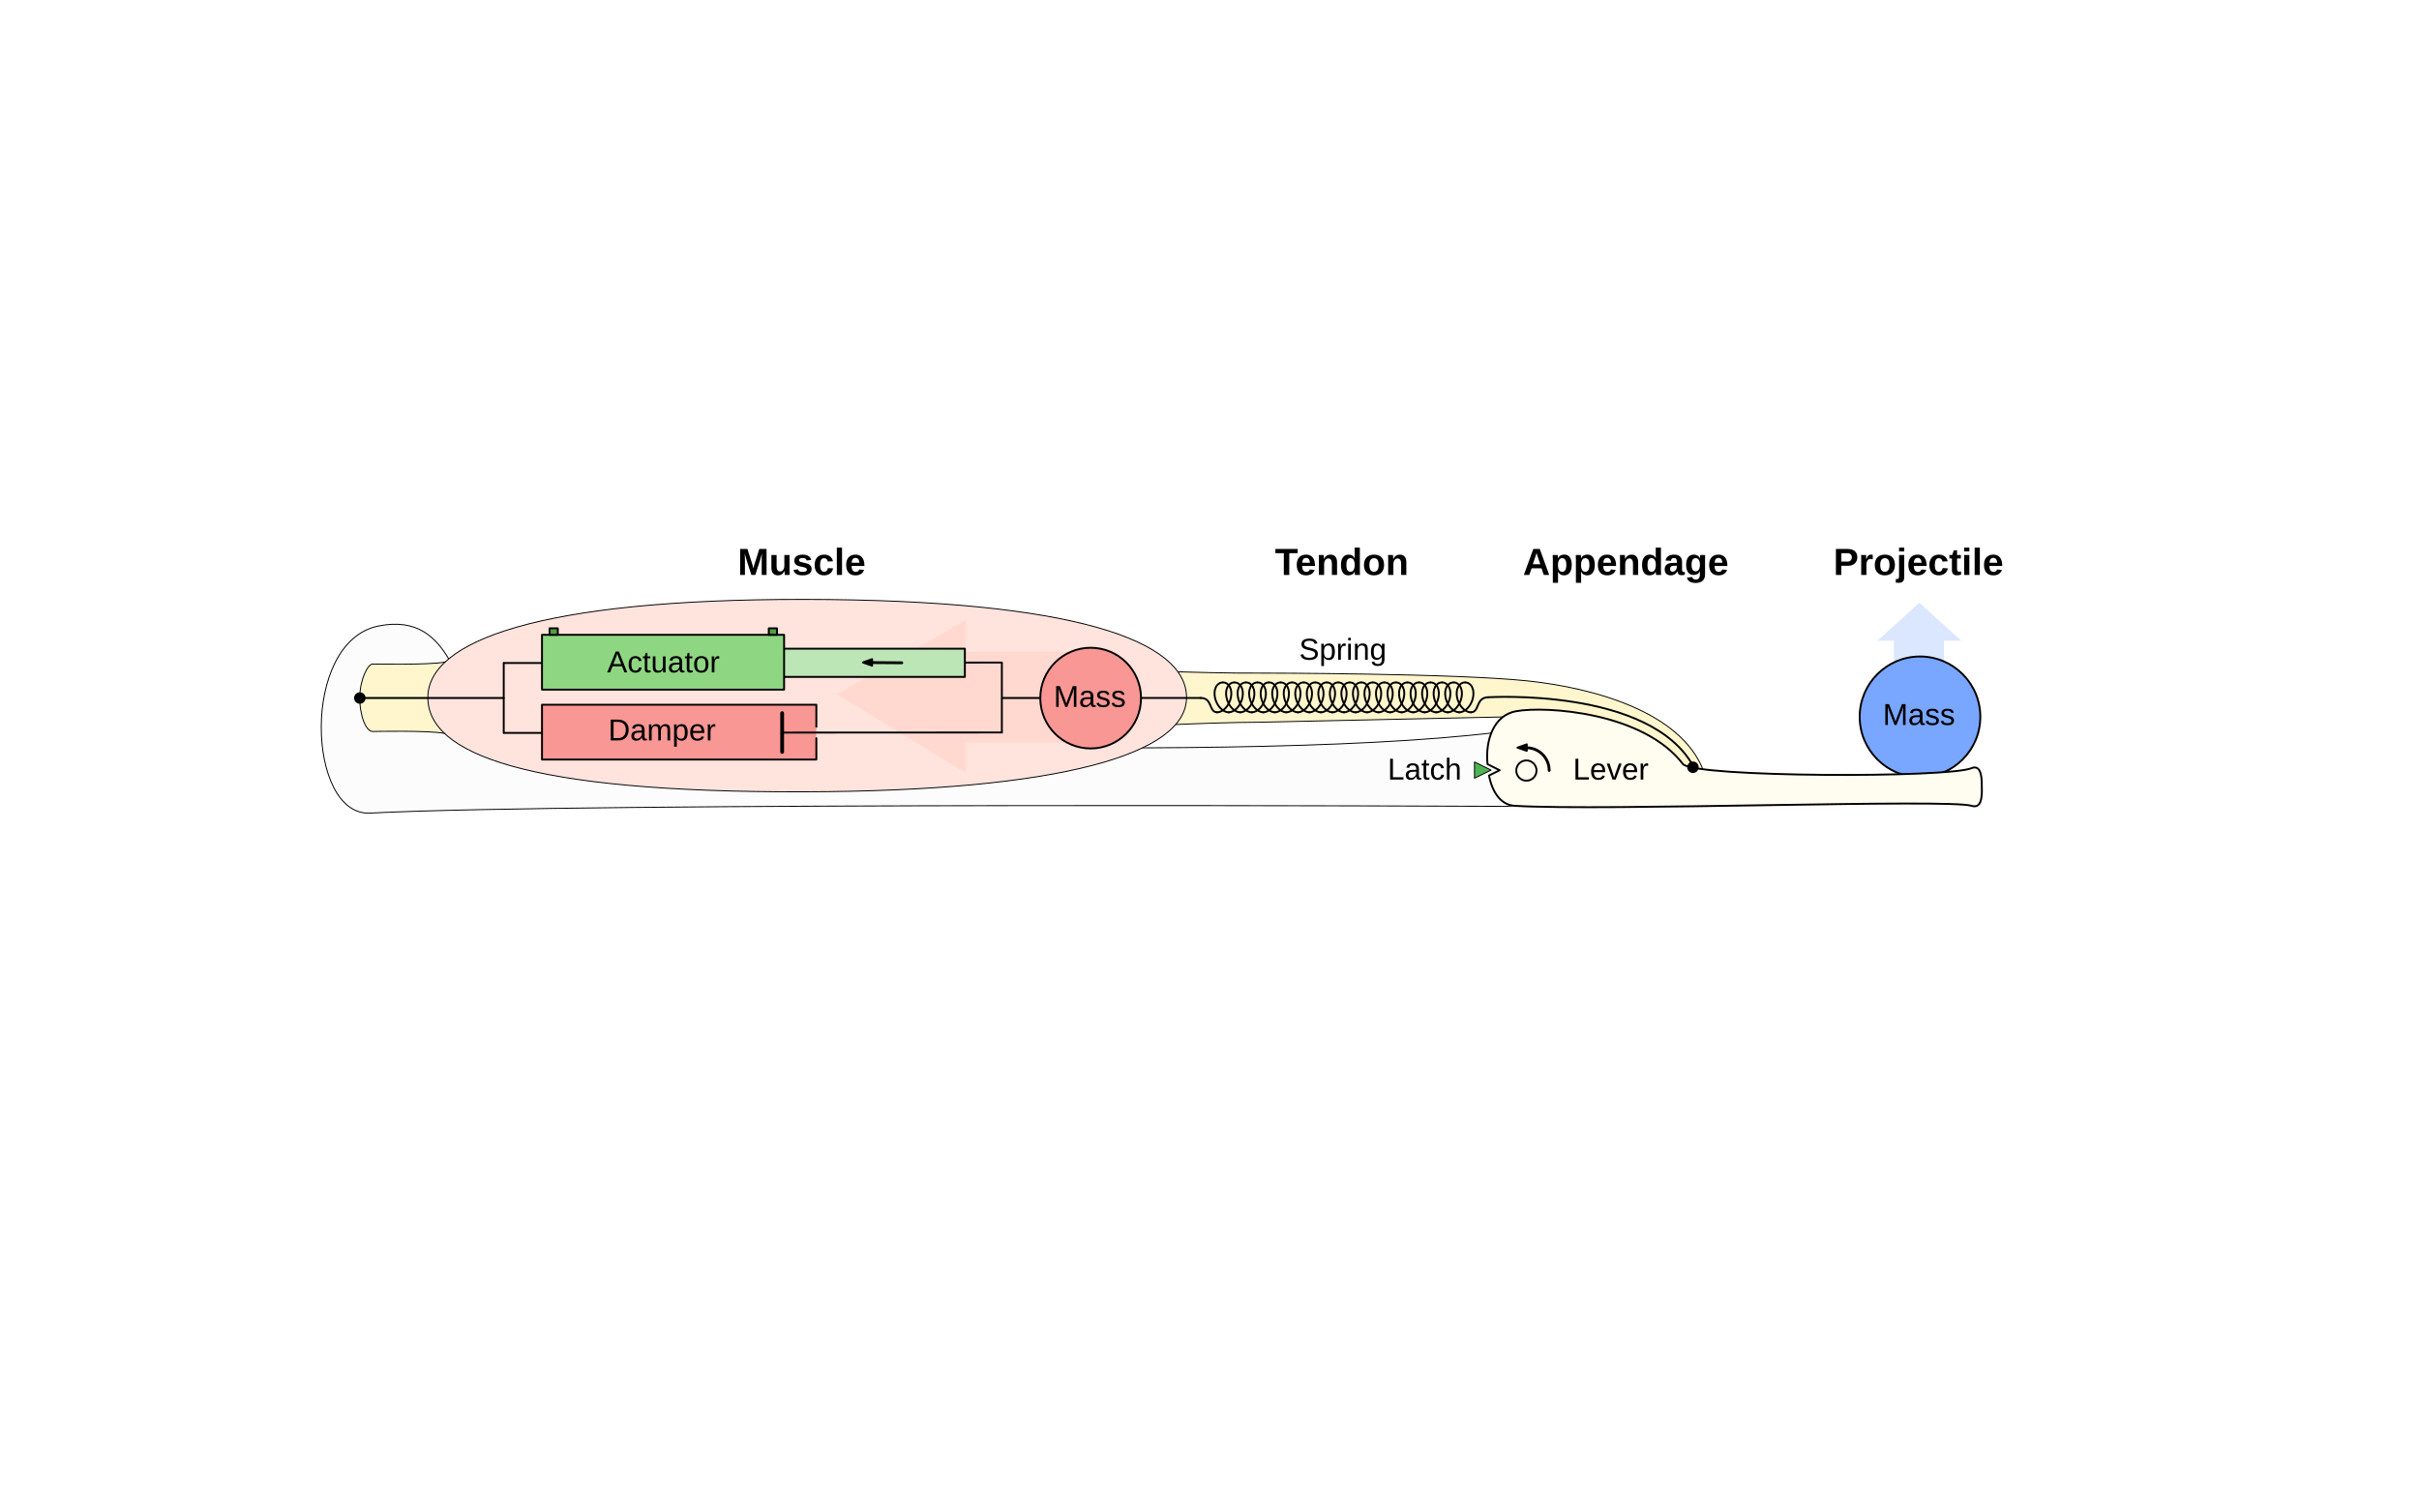
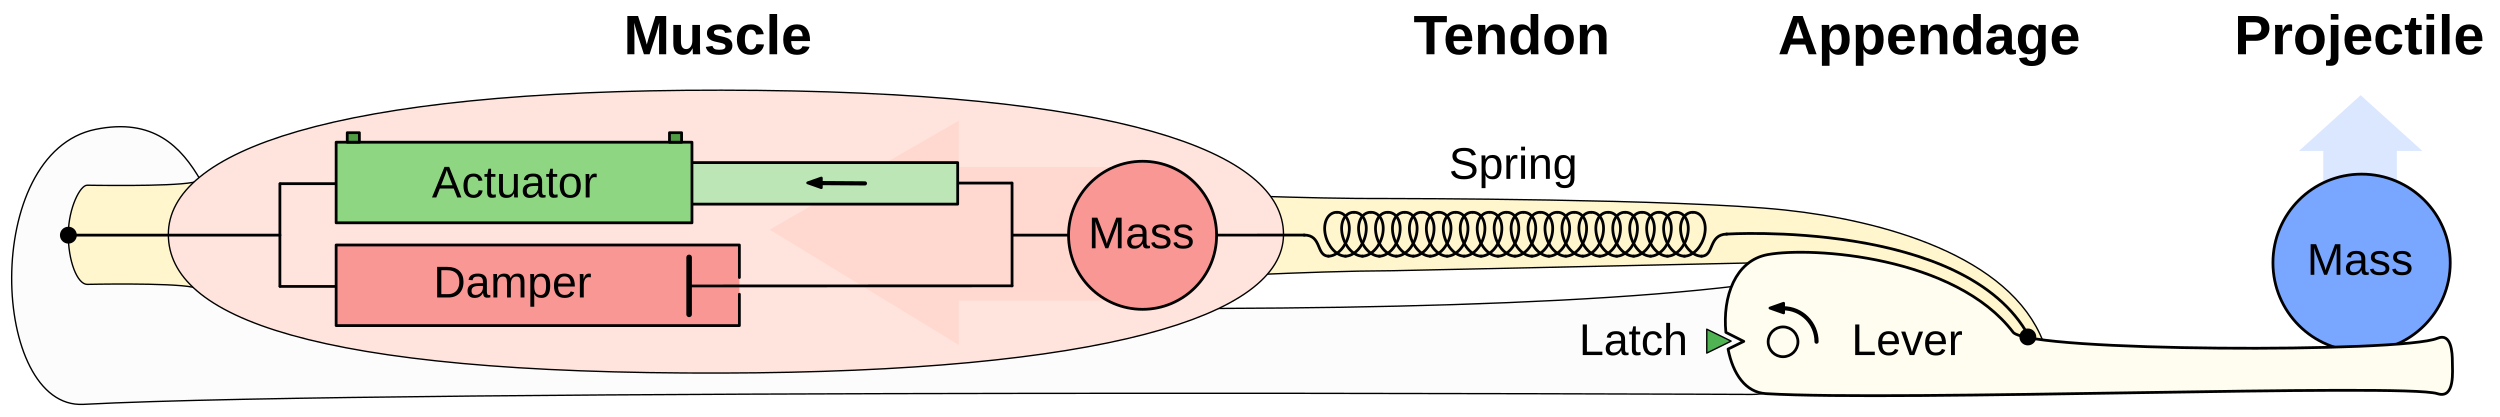
- <svg xmlns="http://www.w3.org/2000/svg" width="100%" height="100%" viewBox="0 0 1280 800" version="1.1" xml:space="preserve" style="fill-rule:evenodd;clip-rule:evenodd;stroke-linecap:round;stroke-linejoin:round;stroke-miterlimit:1.5;">
-   <path d="M1028.65,339.106l0,20.105l-26.481,0l0,-20.105m-8.757,0l22.205,-20.06l22.206,20.06" style="fill:#dbe7ff;" />
-   <path d="M195.799,430.347c-33.342,1.751 -36.961,-90.615 4.42,-99.004c41.328,-8.378 40.382,41.001 58.171,50.721c13.781,7.53 386.33,23.523 533.531,5.574c11.036,-1.346 15.952,18.559 15.952,27.045c0,8.486 -2.807,12.092 -11.439,12.092c0,0 -490.524,-2.208 -600.635,3.572Z" style="fill:#fcfcfc;stroke:#000;stroke-width:0.5px;" />
-   <path d="M810.239,379.132c8.886,0 65.59,15.523 80.95,28.117c4.994,4.095 10.309,0.972 10.254,0.828c-11.906,-31.426 -58.367,-44.005 -93.039,-47.691c-38.271,-4.069 -141.148,-4.131 -141.148,-4.131c-69.009,0.346 -134.984,-8.443 -41.279,12.984c-94.022,23.137 -26.38,13.305 41.279,12.998l142.983,-3.105Z" style="fill:#fff6cd;stroke:#000;stroke-width:0.5px;" />
-   <path d="M197.167,387.154c-3.491,0 -6.951,-8.381 -6.784,-18.458c0.149,-9.052 4.227,-17.24 6.784,-17.24c0,0 29.551,0.567 37.96,-1c12.033,-2.243 35.835,-16.259 10.958,18.849c24.961,37.911 0.884,21.175 -10.958,18.849c-8.399,-1.65 -37.96,-1 -37.96,-1" style="fill:#fff6cd;stroke:#000;stroke-width:0.5px;" />
-   <path d="M778.3,377.004c4.751,-0.039 2.384,-7.812 9.179,-7.966" style="fill:none;stroke:#000;stroke-width:1px;" />
-   <text x="687.413px" y="349.168px" style="font-family:'ArialMT', 'Arial', sans-serif;font-size:16px;">Spring</text>
-   <path d="M644.086,376.992c-4.602,-0.033 -2.318,-7.674 -8.862,-7.585" style="fill:none;stroke:#000;stroke-width:1px;" />
-   <path d="M425.543,317.246c143.842,0.157 202.308,22.16 202.308,51.917c0,29.758 -65.888,49.563 -202.308,49.918c-147.403,0.383 -199.154,-20.16 -199.154,-49.918c0,-29.757 58.553,-52.07 199.154,-51.917Z" style="fill:#ffe3dd;stroke:#000;stroke-width:0.5px;" />
-   <path d="M510.946,344.902l67.078,0l0,48.128l-67.078,0m0,15.915l-68.056,-41.493l68.056,-39.22" style="fill:#ffd9d0;" />
-   <path d="M510.464,350.685l19.578,-0.009" style="fill:none;stroke:#000;stroke-width:1px;" />
-   <rect x="414.572" y="343.32" width="95.983" height="14.948" style="fill:#bde6b6;stroke:#000;stroke-width:1px;" />
-   <rect x="286.797" y="335.979" width="128.098" height="29.015" style="fill:#8fd682;stroke:#000;stroke-width:1px;" />
-   <rect x="290.797" y="332.551" width="4.364" height="3.428" style="fill:#519d44;stroke:#000;stroke-width:1px;" />
-   <rect x="406.797" y="332.551" width="4.364" height="3.428" style="fill:#519d44;stroke:#000;stroke-width:1px;" />
-   <path d="M266.658,350.898l19.963,0" style="fill:none;stroke:#000;stroke-width:1px;" />
-   <text x="321.275px" y="355.875px" style="font-family:'ArialMT', 'Arial', sans-serif;font-size:16px;">Actuator</text>
-   <text x="390.288px" y="304.313px" style="font-family:'Arial-BoldMT', 'Arial', sans-serif;font-weight:700;font-size:20px;">Muscle</text>
-   <text x="805.837px" y="304.313px" style="font-family:'Arial-BoldMT', 'Arial', sans-serif;font-weight:700;font-size:20px;">Appendage</text>
-   <text x="674.656px" y="304.313px" style="font-family:'Arial-BoldMT', 'Arial', sans-serif;font-weight:700;font-size:20px;">T<tspan x="685.388px 696.511px " y="304.313px 304.313px ">en</tspan>don</text>
-   <text x="970.125px" y="304.313px" style="font-family:'Arial-BoldMT', 'Arial', sans-serif;font-weight:700;font-size:20px;">Projectile</text>
-   <path d="M431.961,384.684l0,-11.705l-145.164,0l0,29.015l145.164,0l0,-11.288" style="fill:#f89794;stroke:#000;stroke-width:1px;" />
-   <path d="M266.621,387.898l20,0" style="fill:none;stroke:#000;stroke-width:1px;" />
-   <path d="M190.292,369.421l76.276,0" style="fill:none;stroke:#000;stroke-width:1px;" />
-   <path d="M595.892,369.421l39.541,-0.017" style="fill:none;stroke:#000;stroke-width:1px;" />
-   <path d="M530.394,369.421l20.169,0" style="fill:none;stroke:#000;stroke-width:1px;" />
-   <path d="M414.184,387.729l115.919,-0.053" style="fill:none;stroke:#000;stroke-width:1px;" />
-   <text x="321.855px" y="391.875px" style="font-family:'ArialMT', 'Arial', sans-serif;font-size:16px;">Damper</text>
-   <path d="M413.87,377.447l0,20.498" style="fill:none;stroke:#000;stroke-width:2px;" />
-   <path d="M266.546,350.956l0,36.858" style="fill:none;stroke:#000;stroke-width:1px;" />
-   <path d="M530.127,350.694l0,36.991" style="fill:none;stroke:#000;stroke-width:1px;" />
-   <circle cx="577.114" cy="369.487" r="26.649" style="fill:#f89794;stroke:#000;stroke-width:1px;" />
-   <text x="557.548px" y="374.149px" style="font-family:'ArialMT', 'Arial', sans-serif;font-size:16px;">Mass</text>
-   <path d="M787.272,369.052c0,0 86.077,-5.449 108.932,36.832" style="fill:none;stroke:#000;stroke-width:1px;" />
-   <circle cx="1015.96" cy="379.379" r="31.912" style="fill:#79a6ff;stroke:#000;stroke-width:1px;" />
-   <text x="996.304px" y="383.699px" style="font-family:'ArialMT', 'Arial', sans-serif;font-size:16px;">Mass</text>
-   <path d="M787.105,404.427c-1.249,-12.799 3.333,-25.873 15.109,-28.003c15.791,-2.858 67.487,0.515 88.358,28.041c6.571,6.962 140.011,7.383 152.66,2.103c5.07,-2.117 5.406,5.165 5.406,8.486c0,3.32 1.043,13.494 -5.406,11.438c-11.918,-3.8 -194.209,2.861 -241.726,0c-7.239,-0.436 -11.852,-6.976 -13.611,-16.046l5.651,-2.773l-6.441,-3.246Z" style="fill:#fffdef;stroke:#000;stroke-width:1px;" />
+ <svg xmlns="http://www.w3.org/2000/svg" width="100%" height="100%" viewBox="0 0 900 150" version="1.1" xml:space="preserve" style="fill-rule:evenodd;clip-rule:evenodd;stroke-linecap:round;stroke-linejoin:round;stroke-miterlimit:1.5;">
+   <path d="M862.861,54.327l0,20.105l-26.481,0l0,-20.105m-8.756,0l22.205,-20.06l22.205,20.06" style="fill:#dbe7ff;" />
+   <path d="M30.013,145.568c-33.343,1.751 -36.962,-90.615 4.419,-99.004c41.328,-8.378 40.382,41.001 58.171,50.721c13.781,7.53 386.33,23.523 533.531,5.573c11.036,-1.345 15.952,18.56 15.952,27.046c0,8.486 -2.807,12.091 -11.439,12.091c0,0 -490.524,-2.207 -600.634,3.573Z" style="fill:#fcfcfc;stroke:#000;stroke-width:0.5px;" />
+   <path d="M644.453,94.353c8.885,0 65.589,15.523 80.949,28.117c4.994,4.095 10.309,0.972 10.254,0.828c-11.906,-31.426 -58.367,-44.005 -93.039,-47.691c-38.27,-4.07 -141.148,-4.131 -141.148,-4.131c-69.008,0.346 -134.984,-8.443 -41.279,12.983c-94.022,23.138 -26.38,13.306 41.279,12.999l142.984,-3.105Z" style="fill:#fff6cd;stroke:#000;stroke-width:0.5px;" />
+   <path d="M31.38,102.375c-3.491,0 -6.951,-8.381 -6.784,-18.458c0.149,-9.052 4.227,-17.24 6.784,-17.24c0,0 29.551,0.567 37.96,-1c12.033,-2.243 35.836,-16.259 10.958,18.849c24.962,37.911 0.884,21.175 -10.958,18.849c-8.399,-1.65 -37.96,-1 -37.96,-1" style="fill:#fff6cd;stroke:#000;stroke-width:0.5px;" />
+   <path d="M612.513,92.225c4.751,-0.039 2.384,-7.812 9.179,-7.966" style="fill:none;stroke:#000;stroke-width:1px;" />
+   <text x="521.626px" y="64.389px" style="font-family:'ArialMT', 'Arial', sans-serif;font-size:16px;">Spring</text>
+   <path d="M478.299,92.213c-4.602,-0.034 -2.318,-7.674 -8.862,-7.586" style="fill:none;stroke:#000;stroke-width:1px;" />
+   <path d="M259.757,32.467c143.842,0.157 202.307,22.16 202.307,51.917c0,29.758 -65.887,49.563 -202.307,49.918c-147.404,0.383 -199.155,-20.16 -199.155,-49.918c0,-29.757 58.553,-52.07 199.155,-51.917Z" style="fill:#ffe3dd;stroke:#000;stroke-width:0.5px;" />
+   <path d="M345.159,60.123l67.078,0l0,48.128l-67.078,0m0,15.915l-68.055,-41.493l68.055,-39.22" style="fill:#ffd9d0;" />
+   <path d="M344.677,65.906l19.578,-0.009" style="fill:none;stroke:#000;stroke-width:1px;" />
+   <rect x="248.785" y="58.541" width="95.983" height="14.948" style="fill:#bde6b6;stroke:#000;stroke-width:1px;" />
+   <rect x="121.01" y="51.2" width="128.098" height="29.015" style="fill:#8fd682;stroke:#000;stroke-width:1px;" />
+   <rect x="125.01" y="47.772" width="4.364" height="3.428" style="fill:#519d44;stroke:#000;stroke-width:1px;" />
+   <rect x="241.01" y="47.772" width="4.364" height="3.428" style="fill:#519d44;stroke:#000;stroke-width:1px;" />
+   <path d="M100.872,66.119l19.963,0" style="fill:none;stroke:#000;stroke-width:1px;" />
+   <text x="155.489px" y="71.095px" style="font-family:'ArialMT', 'Arial', sans-serif;font-size:16px;">Actuator</text>
+   <text x="224.501px" y="19.534px" style="font-family:'Arial-BoldMT', 'Arial', sans-serif;font-weight:700;font-size:20px;">Muscle</text>
+   <text x="640.05px" y="19.534px" style="font-family:'Arial-BoldMT', 'Arial', sans-serif;font-weight:700;font-size:20px;">Appendage</text>
+   <text x="508.869px" y="19.534px" style="font-family:'Arial-BoldMT', 'Arial', sans-serif;font-weight:700;font-size:20px;">T<tspan x="519.601px 530.724px " y="19.534px 19.534px ">en</tspan>don</text>
+   <text x="804.338px" y="19.534px" style="font-family:'Arial-BoldMT', 'Arial', sans-serif;font-weight:700;font-size:20px;">Projectile</text>
+   <path d="M266.175,99.905l0,-11.705l-145.165,0l0,29.015l145.165,0l0,-11.289" style="fill:#f89794;stroke:#000;stroke-width:1px;" />
+   <path d="M100.834,103.119l20.001,0" style="fill:none;stroke:#000;stroke-width:1px;" />
+   <path d="M24.505,84.642l76.276,0" style="fill:none;stroke:#000;stroke-width:1px;" />
+   <path d="M430.105,84.642l39.541,-0.017" style="fill:none;stroke:#000;stroke-width:1px;" />
+   <path d="M364.607,84.642l20.17,0" style="fill:none;stroke:#000;stroke-width:1px;" />
+   <path d="M248.397,102.95l115.919,-0.053" style="fill:none;stroke:#000;stroke-width:1px;" />
+   <text x="156.068px" y="107.095px" style="font-family:'ArialMT', 'Arial', sans-serif;font-size:16px;">Damper</text>
+   <path d="M248.083,92.668l0,20.498" style="fill:none;stroke:#000;stroke-width:2px;" />
+   <path d="M100.759,66.177l0,36.858" style="fill:none;stroke:#000;stroke-width:1px;" />
+   <path d="M364.341,65.915l0,36.991" style="fill:none;stroke:#000;stroke-width:1px;" />
+   <circle cx="411.327" cy="84.708" r="26.649" style="fill:#f89794;stroke:#000;stroke-width:1px;" />
+   <text x="391.762px" y="89.37px" style="font-family:'ArialMT', 'Arial', sans-serif;font-size:16px;">Mass</text>
+   <path d="M621.485,84.273c0,0 86.077,-5.449 108.932,36.832" style="fill:none;stroke:#000;stroke-width:1px;" />
+   <circle cx="850.172" cy="94.6" r="31.912" style="fill:#79a6ff;stroke:#000;stroke-width:1px;" />
+   <text x="830.517px" y="98.92px" style="font-family:'ArialMT', 'Arial', sans-serif;font-size:16px;">Mass</text>
+   <path d="M621.319,119.648c-1.25,-12.799 3.333,-25.873 15.108,-28.003c15.791,-2.858 67.487,0.515 88.358,28.041c6.571,6.962 140.011,7.383 152.66,2.103c5.07,-2.117 5.407,5.165 5.407,8.486c0,3.32 1.043,13.494 -5.407,11.438c-11.918,-3.8 -194.208,2.861 -241.725,0c-7.239,-0.436 -11.853,-6.976 -13.612,-16.046l5.651,-2.773l-6.44,-3.246Z" style="fill:#fffdef;stroke:#000;stroke-width:1px;" />
  <g>
-     <circle cx="807.686" cy="407.834" r="5.364" style="fill:none;stroke:#000;stroke-width:1px;" />
+     <circle cx="641.899" cy="123.055" r="5.364" style="fill:none;stroke:#000;stroke-width:1px;" />
    <g>
-       <path d="M807.723,395.761c6.633,0 12.018,5.385 12.018,12.018" style="fill:none;stroke:#000;stroke-width:1.5px;" />
-       <path d="M802.972,395.686l4.913,-1.737l0,3.474l-4.913,-1.737Z" style="stroke:#000;stroke-width:1px;" />
+       <path d="M641.936,110.982c6.633,0 12.018,5.385 12.018,12.018" style="fill:none;stroke:#000;stroke-width:1.5px;" />
+       <path d="M637.185,110.907l4.913,-1.737l0,3.474l-4.913,-1.737Z" style="stroke:#000;stroke-width:1px;" />
    </g>
  </g>
-   <path d="M460.302,350.681l16.857,0.12" style="fill:none;stroke:#000;stroke-width:1.5px;" />
-   <circle cx="895.81" cy="406.079" r="2.29" style="stroke:#000;stroke-width:1.5px;" />
-   <circle cx="190.403" cy="369.442" r="2.29" style="stroke:#000;stroke-width:1.5px;" />
-   <text x="832.342px" y="412.607px" style="font-family:'ArialMT', 'Arial', sans-serif;font-size:16px;">Lever</text>
-   <text x="734.259px" y="412.607px" style="font-family:'ArialMT', 'Arial', sans-serif;font-size:16px;">Latch</text>
-   <path d="M456.551,350.606l4.913,-1.737l0,3.474l-4.913,-1.737Z" style="stroke:#000;stroke-width:1px;" />
+   <path d="M294.515,65.902l16.857,0.12" style="fill:none;stroke:#000;stroke-width:1.5px;" />
+   <circle cx="730.023" cy="121.3" r="2.29" style="stroke:#000;stroke-width:1.5px;" />
+   <circle cx="24.616" cy="84.663" r="2.29" style="stroke:#000;stroke-width:1.5px;" />
+   <text x="666.555px" y="127.828px" style="font-family:'ArialMT', 'Arial', sans-serif;font-size:16px;">Lever</text>
+   <text x="568.472px" y="127.828px" style="font-family:'ArialMT', 'Arial', sans-serif;font-size:16px;">Latch</text>
+   <path d="M290.764,65.827l4.913,-1.737l0,3.473l-4.913,-1.736Z" style="stroke:#000;stroke-width:1px;" />
  <g>
    <g>
-       <path d="M650.273,376.997c-3.177,0.055 -6.485,-3.441 -7.383,-7.801c-0.897,-4.361 0.953,-7.946 4.13,-8" style="fill:none;stroke:#000;stroke-width:1px;" />
-       <path d="M643.943,376.997c3.177,0.055 6.485,-3.441 7.383,-7.801c0.897,-4.361 -0.953,-7.946 -4.13,-8" style="fill:none;stroke:#000;stroke-width:1px;" />
+       <path d="M484.486,92.218c-3.177,0.055 -6.485,-3.441 -7.383,-7.801c-0.897,-4.361 0.954,-7.946 4.131,-8" style="fill:none;stroke:#000;stroke-width:1px;" />
+       <path d="M478.157,92.218c3.177,0.055 6.484,-3.441 7.382,-7.801c0.897,-4.361 -0.953,-7.946 -4.13,-8" style="fill:none;stroke:#000;stroke-width:1px;" />
    </g>
    <g>
-       <path d="M656.374,376.997c-3.177,0.055 -6.485,-3.441 -7.383,-7.801c-0.897,-4.361 0.954,-7.946 4.131,-8" style="fill:none;stroke:#000;stroke-width:1px;" />
-       <path d="M650.045,376.997c3.176,0.055 6.484,-3.441 7.382,-7.801c0.897,-4.361 -0.953,-7.946 -4.13,-8" style="fill:none;stroke:#000;stroke-width:1px;" />
+       <path d="M490.587,92.218c-3.177,0.055 -6.485,-3.441 -7.382,-7.801c-0.898,-4.361 0.953,-7.946 4.13,-8" style="fill:none;stroke:#000;stroke-width:1px;" />
+       <path d="M484.258,92.218c3.177,0.055 6.485,-3.441 7.382,-7.801c0.898,-4.361 -0.953,-7.946 -4.13,-8" style="fill:none;stroke:#000;stroke-width:1px;" />
    </g>
    <g>
-       <path d="M662.475,376.997c-3.177,0.055 -6.485,-3.441 -7.383,-7.801c-0.897,-4.361 0.954,-7.946 4.131,-8" style="fill:none;stroke:#000;stroke-width:1px;" />
-       <path d="M656.146,376.997c3.177,0.055 6.485,-3.441 7.382,-7.801c0.897,-4.361 -0.953,-7.946 -4.13,-8" style="fill:none;stroke:#000;stroke-width:1px;" />
+       <path d="M496.688,92.218c-3.177,0.055 -6.485,-3.441 -7.382,-7.801c-0.898,-4.361 0.953,-7.946 4.13,-8" style="fill:none;stroke:#000;stroke-width:1px;" />
+       <path d="M490.359,92.218c3.177,0.055 6.485,-3.441 7.382,-7.801c0.898,-4.361 -0.953,-7.946 -4.13,-8" style="fill:none;stroke:#000;stroke-width:1px;" />
    </g>
    <g>
-       <path d="M668.576,376.997c-3.177,0.055 -6.485,-3.441 -7.382,-7.801c-0.898,-4.361 0.953,-7.946 4.13,-8" style="fill:none;stroke:#000;stroke-width:1px;" />
-       <path d="M662.247,376.997c3.177,0.055 6.485,-3.441 7.382,-7.801c0.898,-4.361 -0.953,-7.946 -4.13,-8" style="fill:none;stroke:#000;stroke-width:1px;" />
+       <path d="M502.789,92.218c-3.177,0.055 -6.485,-3.441 -7.382,-7.801c-0.898,-4.361 0.953,-7.946 4.13,-8" style="fill:none;stroke:#000;stroke-width:1px;" />
+       <path d="M496.46,92.218c3.177,0.055 6.485,-3.441 7.382,-7.801c0.898,-4.361 -0.953,-7.946 -4.13,-8" style="fill:none;stroke:#000;stroke-width:1px;" />
    </g>
    <g>
-       <path d="M674.677,376.997c-3.177,0.055 -6.485,-3.441 -7.382,-7.801c-0.898,-4.361 0.953,-7.946 4.13,-8" style="fill:none;stroke:#000;stroke-width:1px;" />
-       <path d="M668.348,376.997c3.177,0.055 6.485,-3.441 7.382,-7.801c0.898,-4.361 -0.953,-7.946 -4.13,-8" style="fill:none;stroke:#000;stroke-width:1px;" />
+       <path d="M508.89,92.218c-3.177,0.055 -6.485,-3.441 -7.382,-7.801c-0.898,-4.361 0.953,-7.946 4.13,-8" style="fill:none;stroke:#000;stroke-width:1px;" />
+       <path d="M502.561,92.218c3.177,0.055 6.485,-3.441 7.382,-7.801c0.898,-4.361 -0.953,-7.946 -4.13,-8" style="fill:none;stroke:#000;stroke-width:1px;" />
    </g>
    <g>
-       <path d="M680.778,376.997c-3.177,0.055 -6.485,-3.441 -7.382,-7.801c-0.898,-4.361 0.953,-7.946 4.13,-8" style="fill:none;stroke:#000;stroke-width:1px;" />
-       <path d="M674.449,376.997c3.177,0.055 6.485,-3.441 7.382,-7.801c0.898,-4.361 -0.953,-7.946 -4.13,-8" style="fill:none;stroke:#000;stroke-width:1px;" />
+       <path d="M514.991,92.218c-3.177,0.055 -6.485,-3.441 -7.382,-7.801c-0.897,-4.361 0.953,-7.946 4.13,-8" style="fill:none;stroke:#000;stroke-width:1px;" />
+       <path d="M508.662,92.218c3.177,0.055 6.485,-3.441 7.383,-7.801c0.897,-4.361 -0.954,-7.946 -4.131,-8" style="fill:none;stroke:#000;stroke-width:1px;" />
    </g>
    <g>
-       <path d="M686.879,376.997c-3.177,0.055 -6.485,-3.441 -7.382,-7.801c-0.898,-4.361 0.953,-7.946 4.13,-8" style="fill:none;stroke:#000;stroke-width:1px;" />
-       <path d="M680.55,376.997c3.177,0.055 6.485,-3.441 7.383,-7.801c0.897,-4.361 -0.954,-7.946 -4.131,-8" style="fill:none;stroke:#000;stroke-width:1px;" />
+       <path d="M521.093,92.218c-3.177,0.055 -6.485,-3.441 -7.383,-7.801c-0.897,-4.361 0.953,-7.946 4.13,-8" style="fill:none;stroke:#000;stroke-width:1px;" />
+       <path d="M514.763,92.218c3.177,0.055 6.485,-3.441 7.383,-7.801c0.897,-4.361 -0.954,-7.946 -4.131,-8" style="fill:none;stroke:#000;stroke-width:1px;" />
    </g>
    <g>
-       <path d="M692.98,376.997c-3.177,0.055 -6.484,-3.441 -7.382,-7.801c-0.897,-4.361 0.953,-7.946 4.13,-8" style="fill:none;stroke:#000;stroke-width:1px;" />
-       <path d="M686.651,376.997c3.177,0.055 6.485,-3.441 7.383,-7.801c0.897,-4.361 -0.954,-7.946 -4.131,-8" style="fill:none;stroke:#000;stroke-width:1px;" />
+       <path d="M527.194,92.218c-3.177,0.055 -6.485,-3.441 -7.383,-7.801c-0.897,-4.361 0.953,-7.946 4.13,-8" style="fill:none;stroke:#000;stroke-width:1px;" />
+       <path d="M520.864,92.218c3.177,0.055 6.485,-3.441 7.383,-7.801c0.897,-4.361 -0.953,-7.946 -4.13,-8" style="fill:none;stroke:#000;stroke-width:1px;" />
    </g>
    <g>
-       <path d="M699.082,376.997c-3.177,0.055 -6.485,-3.441 -7.383,-7.801c-0.897,-4.361 0.953,-7.946 4.13,-8" style="fill:none;stroke:#000;stroke-width:1px;" />
-       <path d="M692.752,376.997c3.177,0.055 6.485,-3.441 7.383,-7.801c0.897,-4.361 -0.953,-7.946 -4.13,-8" style="fill:none;stroke:#000;stroke-width:1px;" />
+       <path d="M533.295,92.218c-3.177,0.055 -6.485,-3.441 -7.383,-7.801c-0.897,-4.361 0.954,-7.946 4.131,-8" style="fill:none;stroke:#000;stroke-width:1px;" />
+       <path d="M526.966,92.218c3.177,0.055 6.484,-3.441 7.382,-7.801c0.897,-4.361 -0.953,-7.946 -4.13,-8" style="fill:none;stroke:#000;stroke-width:1px;" />
    </g>
    <g>
-       <path d="M705.183,376.997c-3.177,0.055 -6.485,-3.441 -7.383,-7.801c-0.897,-4.361 0.954,-7.946 4.131,-8" style="fill:none;stroke:#000;stroke-width:1px;" />
-       <path d="M698.853,376.997c3.177,0.055 6.485,-3.441 7.383,-7.801c0.897,-4.361 -0.953,-7.946 -4.13,-8" style="fill:none;stroke:#000;stroke-width:1px;" />
+       <path d="M539.396,92.218c-3.177,0.055 -6.485,-3.441 -7.383,-7.801c-0.897,-4.361 0.954,-7.946 4.131,-8" style="fill:none;stroke:#000;stroke-width:1px;" />
+       <path d="M533.067,92.218c3.177,0.055 6.485,-3.441 7.382,-7.801c0.898,-4.361 -0.953,-7.946 -4.13,-8" style="fill:none;stroke:#000;stroke-width:1px;" />
    </g>
    <g>
-       <path d="M717.385,376.997c-3.177,0.055 -6.485,-3.441 -7.382,-7.801c-0.898,-4.361 0.953,-7.946 4.13,-8" style="fill:none;stroke:#000;stroke-width:1px;" />
-       <path d="M711.056,376.997c3.177,0.055 6.485,-3.441 7.382,-7.801c0.898,-4.361 -0.953,-7.946 -4.13,-8" style="fill:none;stroke:#000;stroke-width:1px;" />
+       <path d="M551.598,92.218c-3.177,0.055 -6.485,-3.441 -7.382,-7.801c-0.898,-4.361 0.953,-7.946 4.13,-8" style="fill:none;stroke:#000;stroke-width:1px;" />
+       <path d="M545.269,92.218c3.177,0.055 6.485,-3.441 7.382,-7.801c0.898,-4.361 -0.953,-7.946 -4.13,-8" style="fill:none;stroke:#000;stroke-width:1px;" />
    </g>
    <g>
-       <path d="M723.486,376.997c-3.177,0.055 -6.485,-3.441 -7.382,-7.801c-0.898,-4.361 0.953,-7.946 4.13,-8" style="fill:none;stroke:#000;stroke-width:1px;" />
-       <path d="M717.157,376.997c3.177,0.055 6.485,-3.441 7.382,-7.801c0.898,-4.361 -0.953,-7.946 -4.13,-8" style="fill:none;stroke:#000;stroke-width:1px;" />
+       <path d="M557.699,92.218c-3.177,0.055 -6.485,-3.441 -7.382,-7.801c-0.898,-4.361 0.953,-7.946 4.13,-8" style="fill:none;stroke:#000;stroke-width:1px;" />
+       <path d="M551.37,92.218c3.177,0.055 6.485,-3.441 7.382,-7.801c0.898,-4.361 -0.953,-7.946 -4.13,-8" style="fill:none;stroke:#000;stroke-width:1px;" />
    </g>
    <g>
-       <path d="M711.284,376.997c-3.177,0.055 -6.485,-3.441 -7.383,-7.801c-0.897,-4.361 0.954,-7.946 4.131,-8" style="fill:none;stroke:#000;stroke-width:1px;" />
-       <path d="M704.955,376.997c3.177,0.055 6.485,-3.441 7.382,-7.801c0.897,-4.361 -0.953,-7.946 -4.13,-8" style="fill:none;stroke:#000;stroke-width:1px;" />
+       <path d="M545.497,92.218c-3.177,0.055 -6.485,-3.441 -7.382,-7.801c-0.898,-4.361 0.953,-7.946 4.13,-8" style="fill:none;stroke:#000;stroke-width:1px;" />
+       <path d="M539.168,92.218c3.177,0.055 6.485,-3.441 7.382,-7.801c0.898,-4.361 -0.953,-7.946 -4.13,-8" style="fill:none;stroke:#000;stroke-width:1px;" />
    </g>
    <g>
-       <path d="M729.587,376.997c-3.177,0.055 -6.485,-3.441 -7.382,-7.801c-0.898,-4.361 0.953,-7.946 4.13,-8" style="fill:none;stroke:#000;stroke-width:1px;" />
-       <path d="M723.258,376.997c3.177,0.055 6.485,-3.441 7.382,-7.801c0.898,-4.361 -0.953,-7.946 -4.13,-8" style="fill:none;stroke:#000;stroke-width:1px;" />
+       <path d="M563.8,92.218c-3.177,0.055 -6.485,-3.441 -7.382,-7.801c-0.897,-4.361 0.953,-7.946 4.13,-8" style="fill:none;stroke:#000;stroke-width:1px;" />
+       <path d="M557.471,92.218c3.177,0.055 6.485,-3.441 7.383,-7.801c0.897,-4.361 -0.954,-7.946 -4.131,-8" style="fill:none;stroke:#000;stroke-width:1px;" />
    </g>
    <g>
-       <path d="M735.688,376.997c-3.177,0.055 -6.485,-3.441 -7.382,-7.801c-0.898,-4.361 0.953,-7.946 4.13,-8" style="fill:none;stroke:#000;stroke-width:1px;" />
-       <path d="M729.359,376.997c3.177,0.055 6.485,-3.441 7.382,-7.801c0.898,-4.361 -0.953,-7.946 -4.13,-8" style="fill:none;stroke:#000;stroke-width:1px;" />
+       <path d="M569.901,92.218c-3.176,0.055 -6.484,-3.441 -7.382,-7.801c-0.897,-4.361 0.953,-7.946 4.13,-8" style="fill:none;stroke:#000;stroke-width:1px;" />
+       <path d="M563.572,92.218c3.177,0.055 6.485,-3.441 7.383,-7.801c0.897,-4.361 -0.954,-7.946 -4.131,-8" style="fill:none;stroke:#000;stroke-width:1px;" />
    </g>
    <g>
-       <path d="M741.789,376.997c-3.177,0.055 -6.484,-3.441 -7.382,-7.801c-0.897,-4.361 0.953,-7.946 4.13,-8" style="fill:none;stroke:#000;stroke-width:1px;" />
-       <path d="M735.46,376.997c3.177,0.055 6.485,-3.441 7.383,-7.801c0.897,-4.361 -0.954,-7.946 -4.131,-8" style="fill:none;stroke:#000;stroke-width:1px;" />
+       <path d="M576.003,92.218c-3.177,0.055 -6.485,-3.441 -7.383,-7.801c-0.897,-4.361 0.953,-7.946 4.13,-8" style="fill:none;stroke:#000;stroke-width:1px;" />
+       <path d="M569.673,92.218c3.177,0.055 6.485,-3.441 7.383,-7.801c0.897,-4.361 -0.953,-7.946 -4.13,-8" style="fill:none;stroke:#000;stroke-width:1px;" />
    </g>
    <g>
-       <path d="M747.891,376.997c-3.177,0.055 -6.485,-3.441 -7.383,-7.801c-0.897,-4.361 0.953,-7.946 4.13,-8" style="fill:none;stroke:#000;stroke-width:1px;" />
-       <path d="M741.561,376.997c3.177,0.055 6.485,-3.441 7.383,-7.801c0.897,-4.361 -0.954,-7.946 -4.131,-8" style="fill:none;stroke:#000;stroke-width:1px;" />
+       <path d="M582.104,92.218c-3.177,0.055 -6.485,-3.441 -7.383,-7.801c-0.897,-4.361 0.954,-7.946 4.131,-8" style="fill:none;stroke:#000;stroke-width:1px;" />
+       <path d="M575.774,92.218c3.177,0.055 6.485,-3.441 7.383,-7.801c0.897,-4.361 -0.953,-7.946 -4.13,-8" style="fill:none;stroke:#000;stroke-width:1px;" />
    </g>
    <g>
-       <path d="M753.992,376.997c-3.177,0.055 -6.485,-3.441 -7.383,-7.801c-0.897,-4.361 0.953,-7.946 4.13,-8" style="fill:none;stroke:#000;stroke-width:1px;" />
-       <path d="M747.662,376.997c3.177,0.055 6.485,-3.441 7.383,-7.801c0.897,-4.361 -0.953,-7.946 -4.13,-8" style="fill:none;stroke:#000;stroke-width:1px;" />
+       <path d="M588.205,92.218c-3.177,0.055 -6.485,-3.441 -7.383,-7.801c-0.897,-4.361 0.954,-7.946 4.131,-8" style="fill:none;stroke:#000;stroke-width:1px;" />
+       <path d="M581.876,92.218c3.177,0.055 6.485,-3.441 7.382,-7.801c0.897,-4.361 -0.953,-7.946 -4.13,-8" style="fill:none;stroke:#000;stroke-width:1px;" />
    </g>
    <g>
-       <path d="M760.093,376.997c-3.177,0.055 -6.485,-3.441 -7.383,-7.801c-0.897,-4.361 0.954,-7.946 4.131,-8" style="fill:none;stroke:#000;stroke-width:1px;" />
-       <path d="M753.764,376.997c3.177,0.055 6.484,-3.441 7.382,-7.801c0.897,-4.361 -0.953,-7.946 -4.13,-8" style="fill:none;stroke:#000;stroke-width:1px;" />
+       <path d="M594.306,92.218c-3.177,0.055 -6.485,-3.441 -7.382,-7.801c-0.898,-4.361 0.953,-7.946 4.13,-8" style="fill:none;stroke:#000;stroke-width:1px;" />
+       <path d="M587.977,92.218c3.177,0.055 6.485,-3.441 7.382,-7.801c0.898,-4.361 -0.953,-7.946 -4.13,-8" style="fill:none;stroke:#000;stroke-width:1px;" />
    </g>
    <g>
-       <path d="M766.194,376.997c-3.177,0.055 -6.485,-3.441 -7.382,-7.801c-0.898,-4.361 0.953,-7.946 4.13,-8" style="fill:none;stroke:#000;stroke-width:1px;" />
-       <path d="M759.865,376.997c3.177,0.055 6.485,-3.441 7.382,-7.801c0.898,-4.361 -0.953,-7.946 -4.13,-8" style="fill:none;stroke:#000;stroke-width:1px;" />
+       <path d="M600.407,92.218c-3.177,0.055 -6.485,-3.441 -7.382,-7.801c-0.898,-4.361 0.953,-7.946 4.13,-8" style="fill:none;stroke:#000;stroke-width:1px;" />
+       <path d="M594.078,92.218c3.177,0.055 6.485,-3.441 7.382,-7.801c0.898,-4.361 -0.953,-7.946 -4.13,-8" style="fill:none;stroke:#000;stroke-width:1px;" />
    </g>
    <g>
-       <path d="M772.295,376.997c-3.177,0.055 -6.485,-3.441 -7.382,-7.801c-0.898,-4.361 0.953,-7.946 4.13,-8" style="fill:none;stroke:#000;stroke-width:1px;" />
-       <path d="M765.966,376.997c3.177,0.055 6.485,-3.441 7.382,-7.801c0.898,-4.361 -0.953,-7.946 -4.13,-8" style="fill:none;stroke:#000;stroke-width:1px;" />
+       <path d="M606.508,92.218c-3.177,0.055 -6.485,-3.441 -7.382,-7.801c-0.898,-4.361 0.953,-7.946 4.13,-8" style="fill:none;stroke:#000;stroke-width:1px;" />
+       <path d="M600.179,92.218c3.177,0.055 6.485,-3.441 7.382,-7.801c0.898,-4.361 -0.953,-7.946 -4.13,-8" style="fill:none;stroke:#000;stroke-width:1px;" />
    </g>
    <g>
-       <path d="M778.396,376.997c-3.177,0.055 -6.485,-3.441 -7.382,-7.801c-0.898,-4.361 0.953,-7.946 4.13,-8" style="fill:none;stroke:#000;stroke-width:1px;" />
-       <path d="M772.067,376.997c3.177,0.055 6.485,-3.441 7.382,-7.801c0.898,-4.361 -0.953,-7.946 -4.13,-8" style="fill:none;stroke:#000;stroke-width:1px;" />
+       <path d="M612.609,92.218c-3.177,0.055 -6.485,-3.441 -7.382,-7.801c-0.898,-4.361 0.953,-7.946 4.13,-8" style="fill:none;stroke:#000;stroke-width:1px;" />
+       <path d="M606.28,92.218c3.177,0.055 6.485,-3.441 7.382,-7.801c0.898,-4.361 -0.953,-7.946 -4.13,-8" style="fill:none;stroke:#000;stroke-width:1px;" />
    </g>
  </g>
-   <path d="M788.989,407.586l-8.766,4.303l0,-8.606l8.766,4.303Z" style="fill:#4fb353;stroke:#000;stroke-width:0.5px;" />
+   <path d="M623.202,122.807l-8.765,4.303l0,-8.606l8.765,4.303Z" style="fill:#4fb353;stroke:#000;stroke-width:0.5px;" />
</svg>
